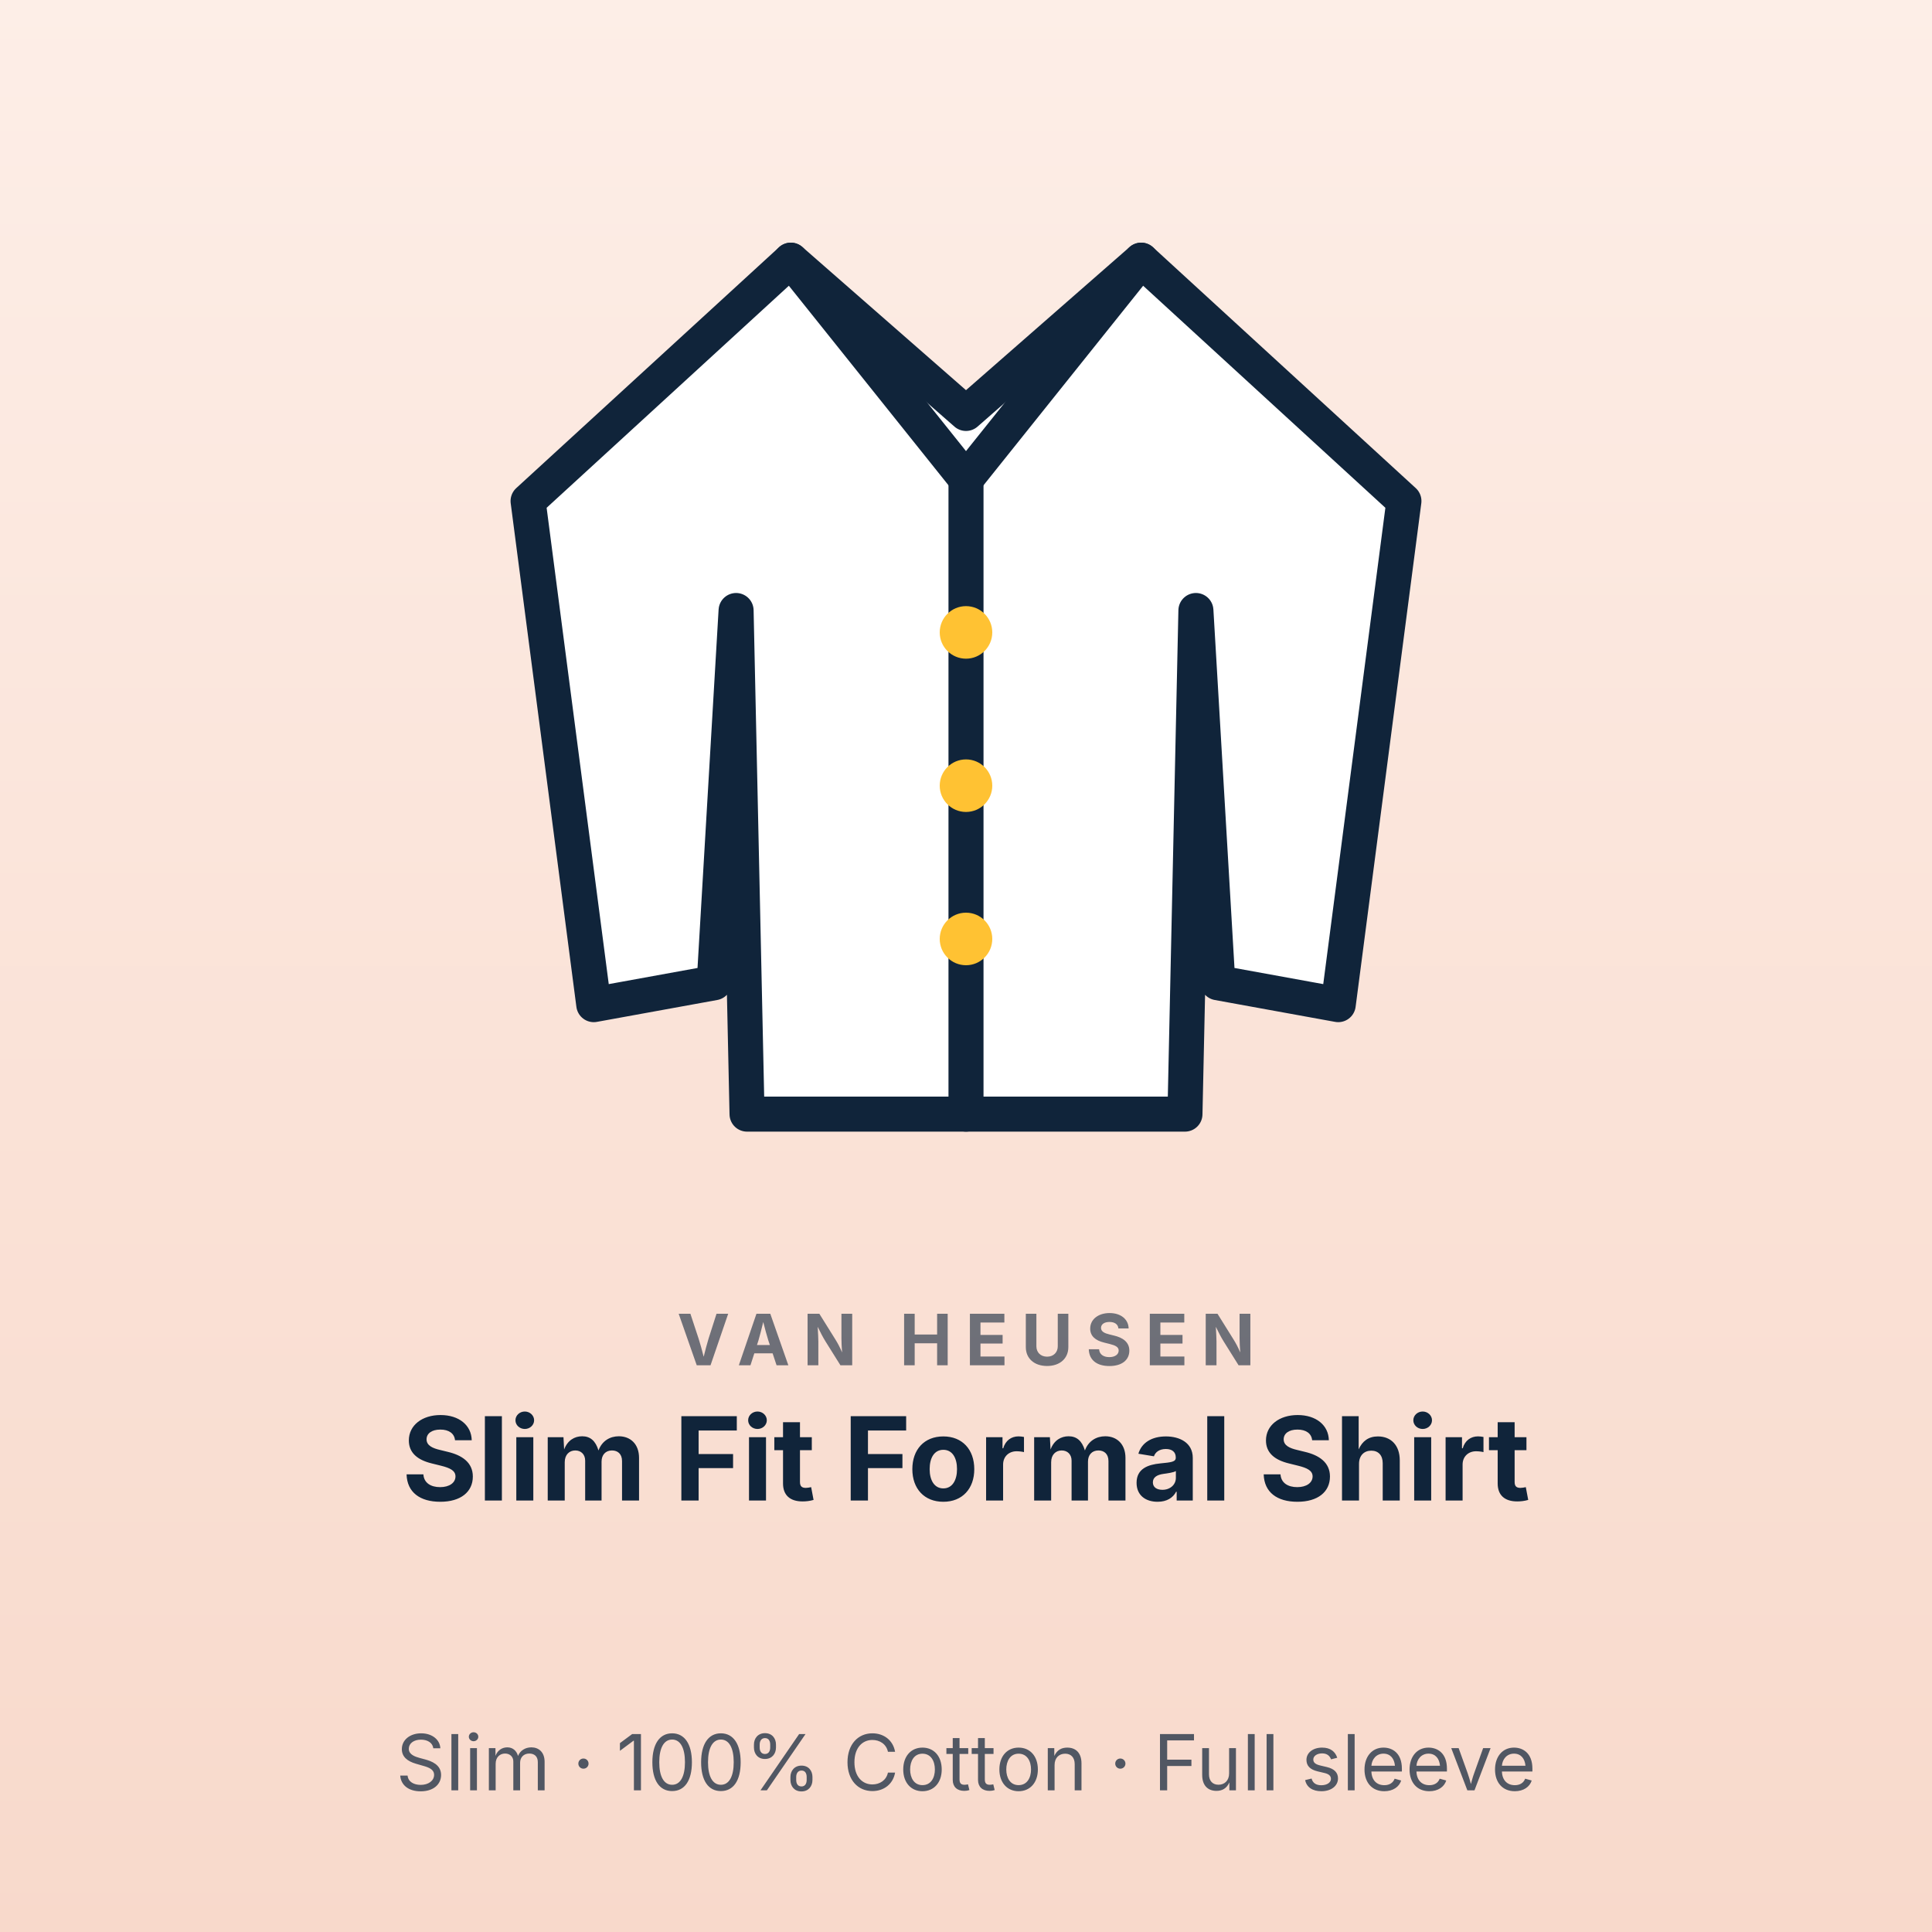
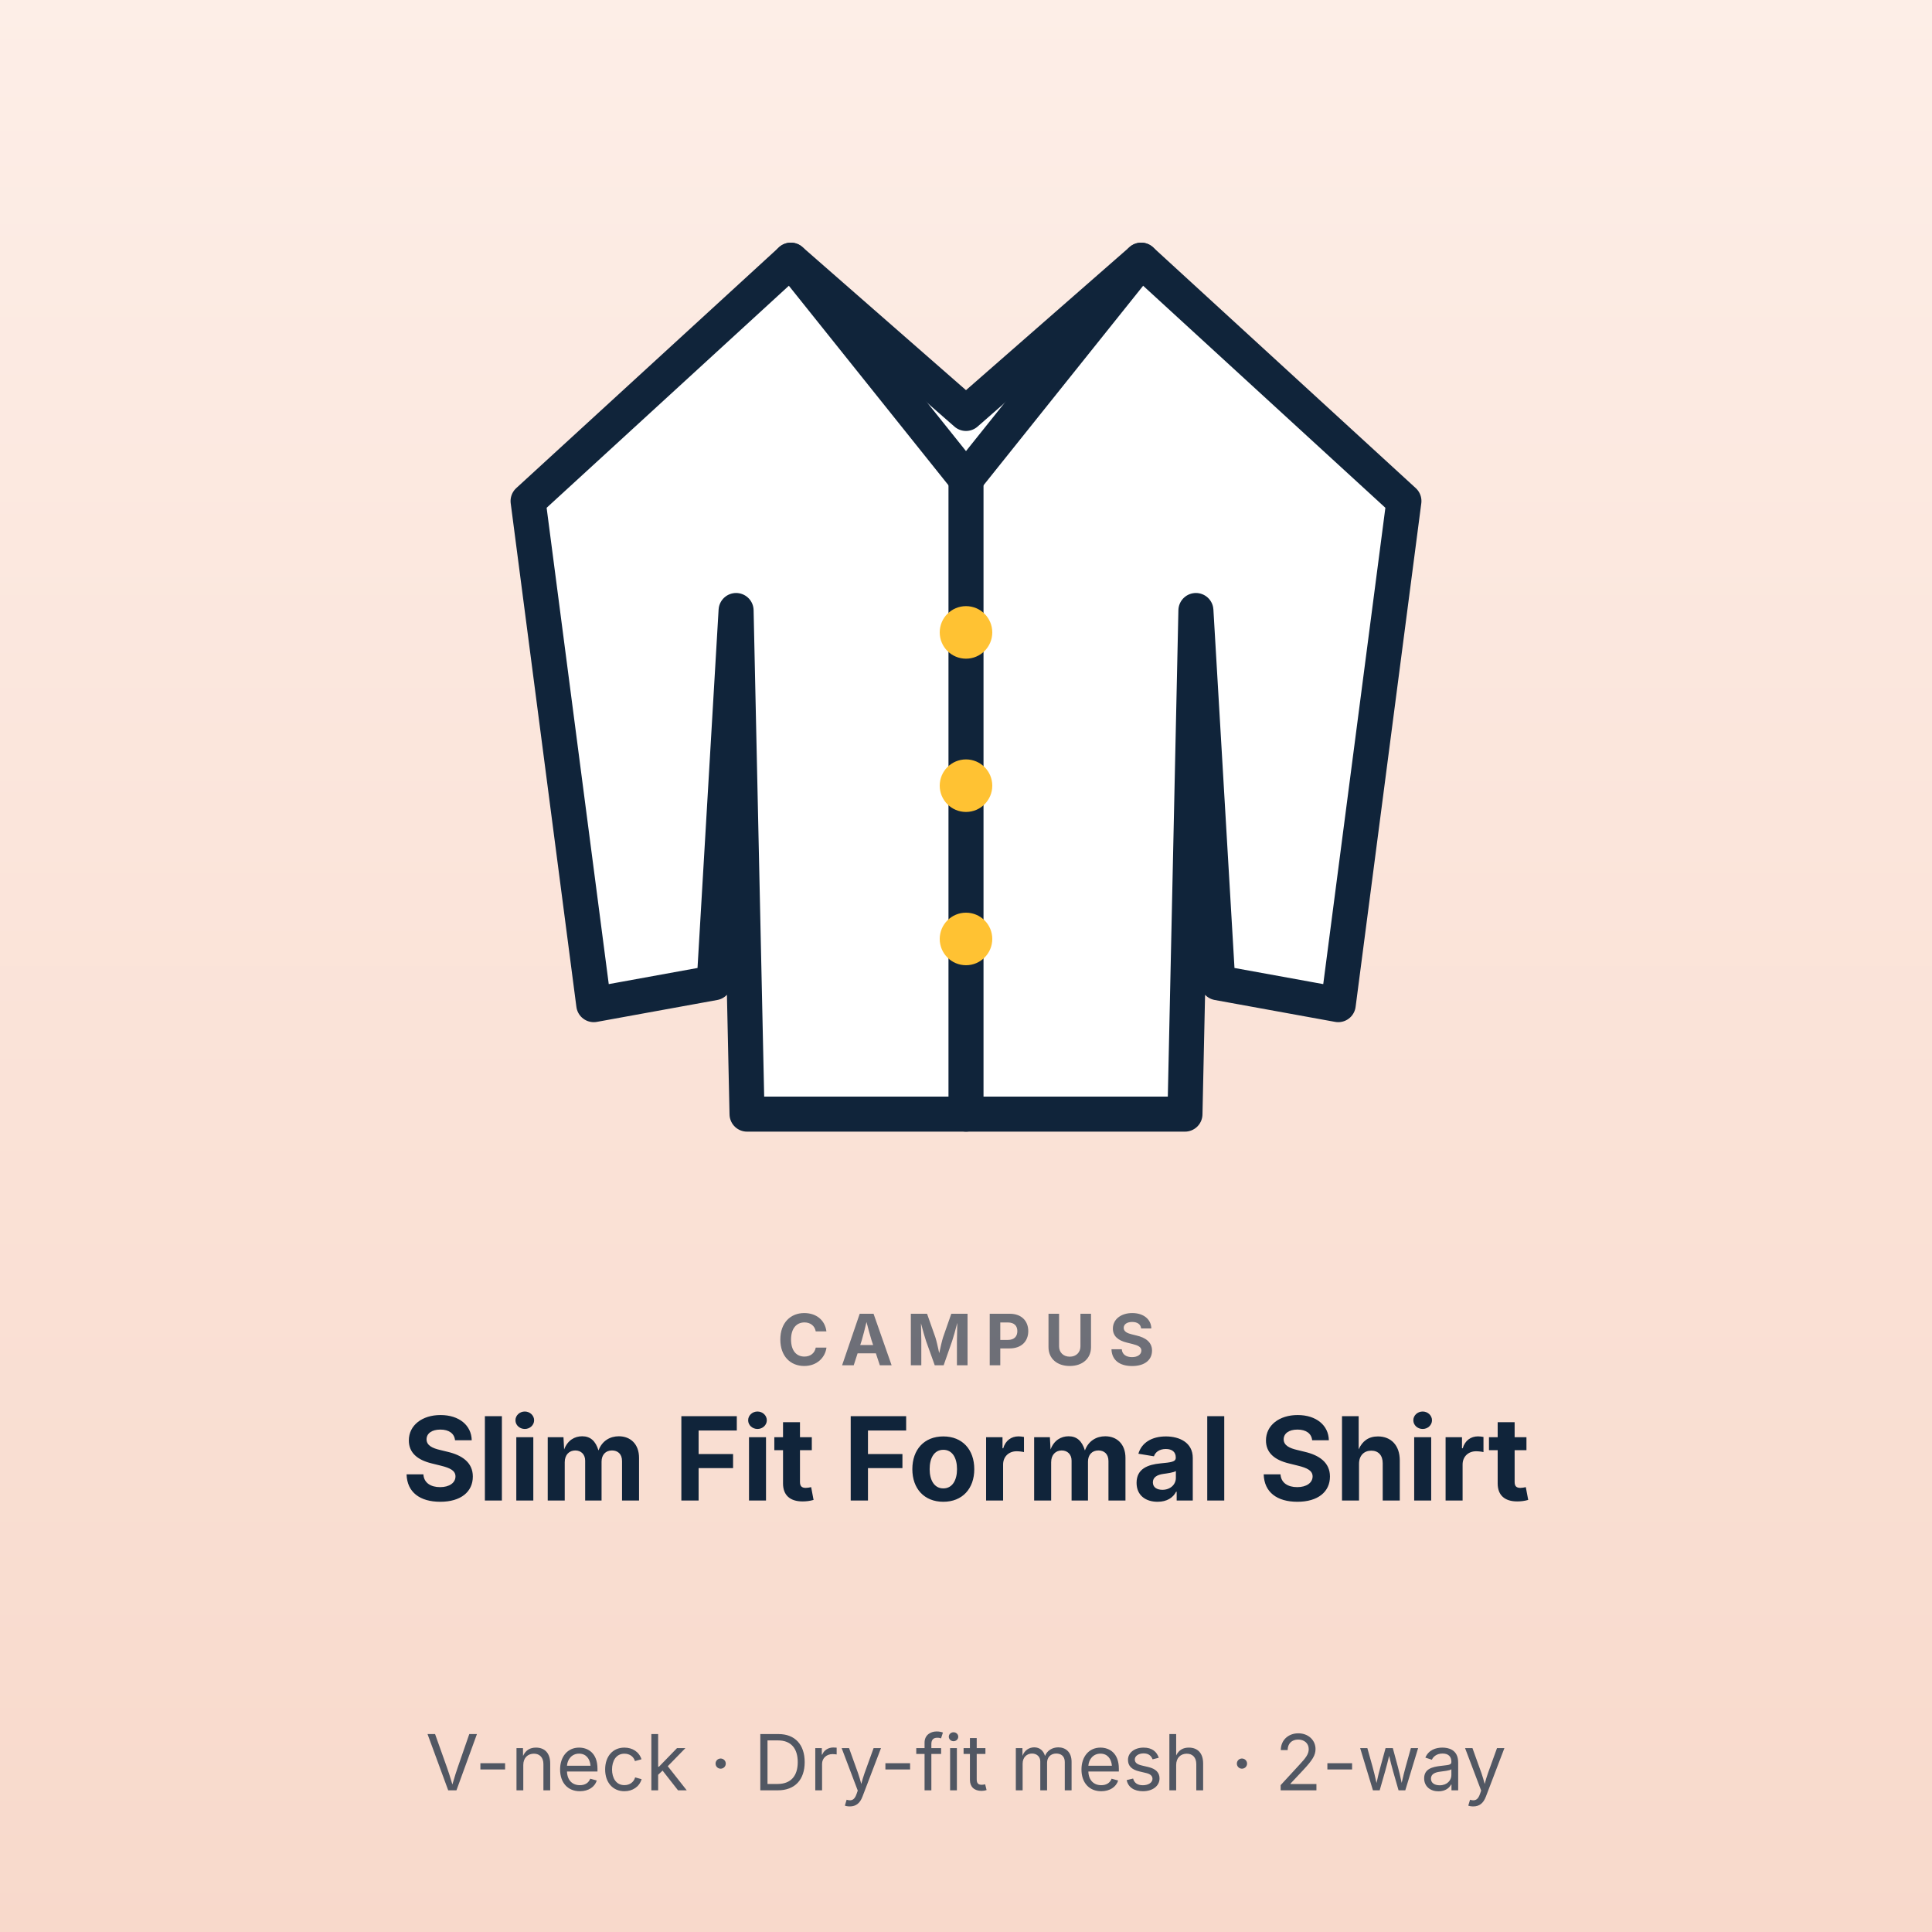
- <svg xmlns="http://www.w3.org/2000/svg" viewBox="0 0 600 600" role="img" aria-label="Van Heusen Men's Slim Fit Formal Shirt (White)">
+ <svg xmlns="http://www.w3.org/2000/svg" viewBox="0 0 600 600" role="img" aria-label="Campus Women's Black Printed V-Neck T-Shirt">
  <defs>
    <linearGradient id="g" x1="0" y1="0" x2="0" y2="1">
      <stop offset="0" stop-color="#fdeee7" />
      <stop offset="1" stop-color="#f8d9cb" />
    </linearGradient>
  </defs>
  <rect width="600" height="600" fill="url(#g)" />
  <g transform="translate(130 40) scale(3.4)">
    <path d="M34 12 L10 34 L16 80 L27 78 L29 44 L30 90 L70 90 L71 44 L73 78 L84 80 L90 34 L66 12 L50 26 Z" fill="#fff" stroke="#10243a" stroke-width="3.2" stroke-linejoin="round" stroke-linecap="round" />
    <path d="M34 12 L50 32 L66 12" fill="none" stroke="#10243a" stroke-width="3.2" stroke-linejoin="round" stroke-linecap="round" />
    <line x1="50" y1="32" x2="50" y2="90" stroke="#10243a" stroke-width="3.2" stroke-linejoin="round" stroke-linecap="round" />
    <circle cx="50" cy="46" r="2.4" fill="#ffc233" stroke="none" />
    <circle cx="50" cy="60" r="2.4" fill="#ffc233" stroke="none" />
    <circle cx="50" cy="74" r="2.4" fill="#ffc233" stroke="none" />
  </g>
-   <text x="300" y="424" text-anchor="middle" font-family="Inter, Arial, sans-serif" font-size="22" font-weight="700" letter-spacing="4" fill="#10243a" opacity=".6">VAN HEUSEN</text>
+   <text x="300" y="424" text-anchor="middle" font-family="Inter, Arial, sans-serif" font-size="22" font-weight="700" letter-spacing="4" fill="#10243a" opacity=".6">CAMPUS</text>
  <text x="300" y="466" text-anchor="middle" font-family="Inter, Arial, sans-serif" font-size="36" font-weight="700" fill="#10243a">Slim Fit Formal Shirt</text>
-   <text x="300" y="556" text-anchor="middle" font-family="Inter, Arial, sans-serif" font-size="24" fill="#10243a" opacity=".72">Slim  ·  100% Cotton  ·  Full sleeve</text>
+   <text x="300" y="556" text-anchor="middle" font-family="Inter, Arial, sans-serif" font-size="24" fill="#10243a" opacity=".72">V-neck  ·  Dry-fit mesh  ·  2-way</text>
</svg>
